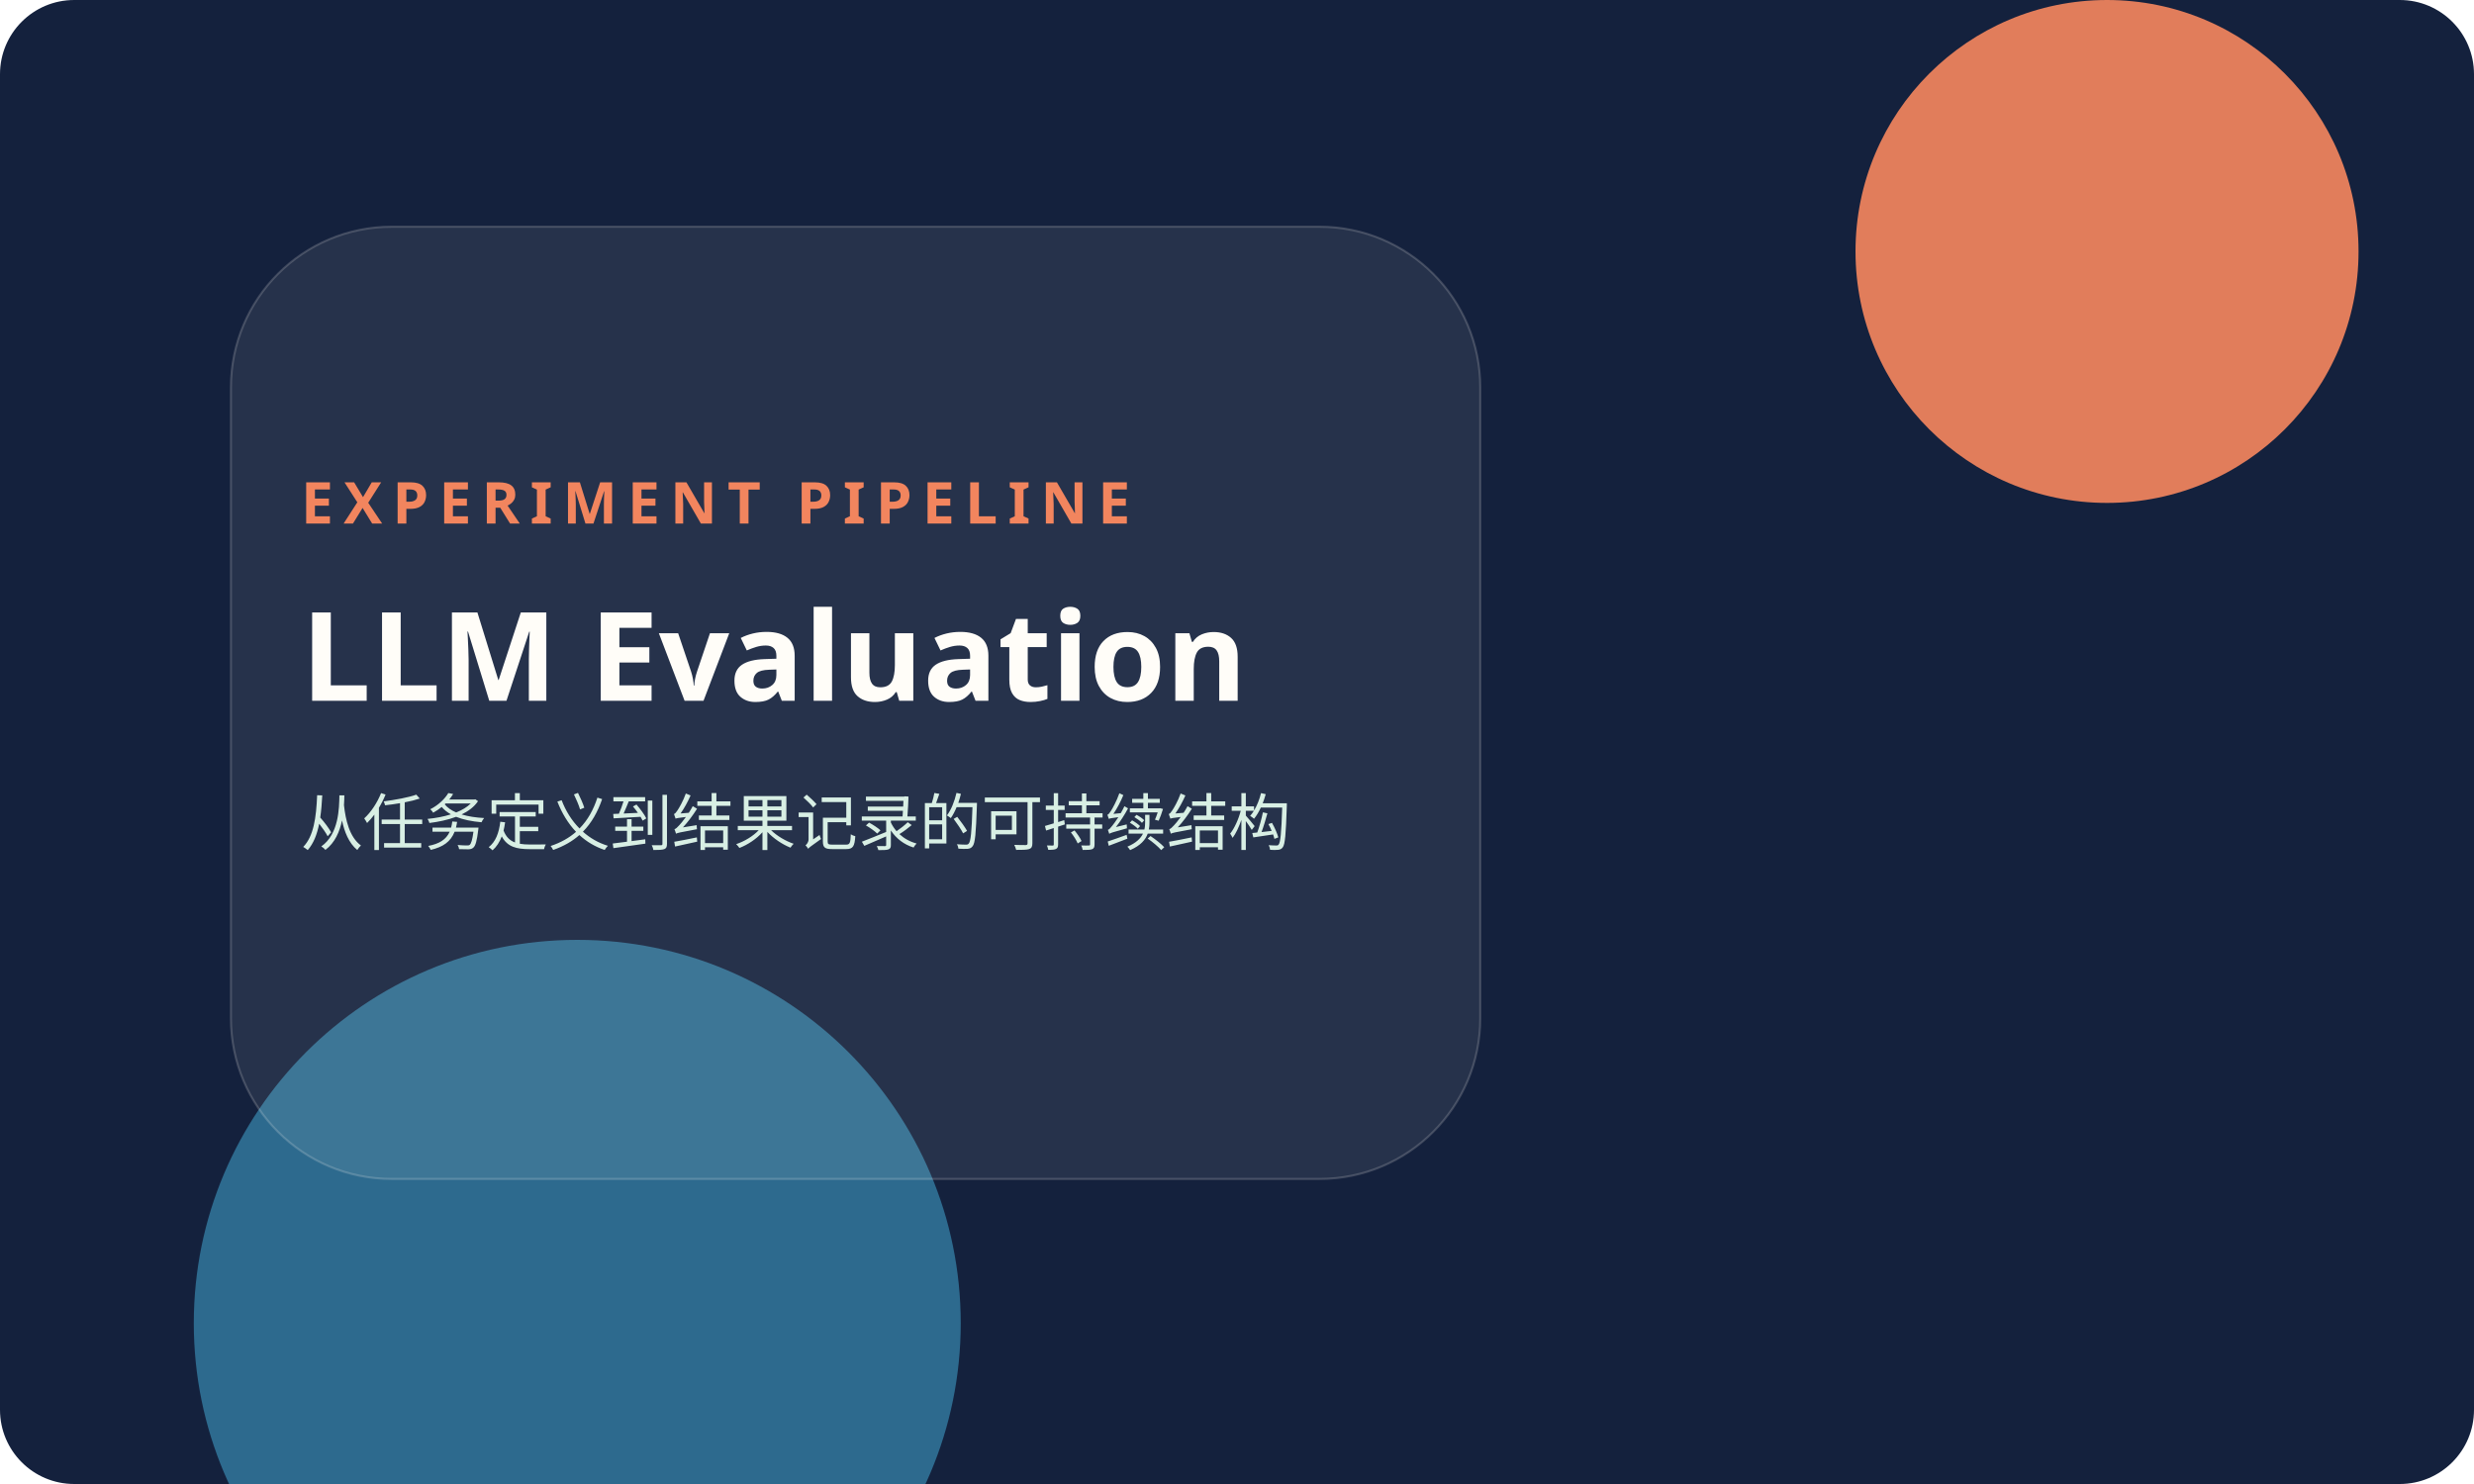
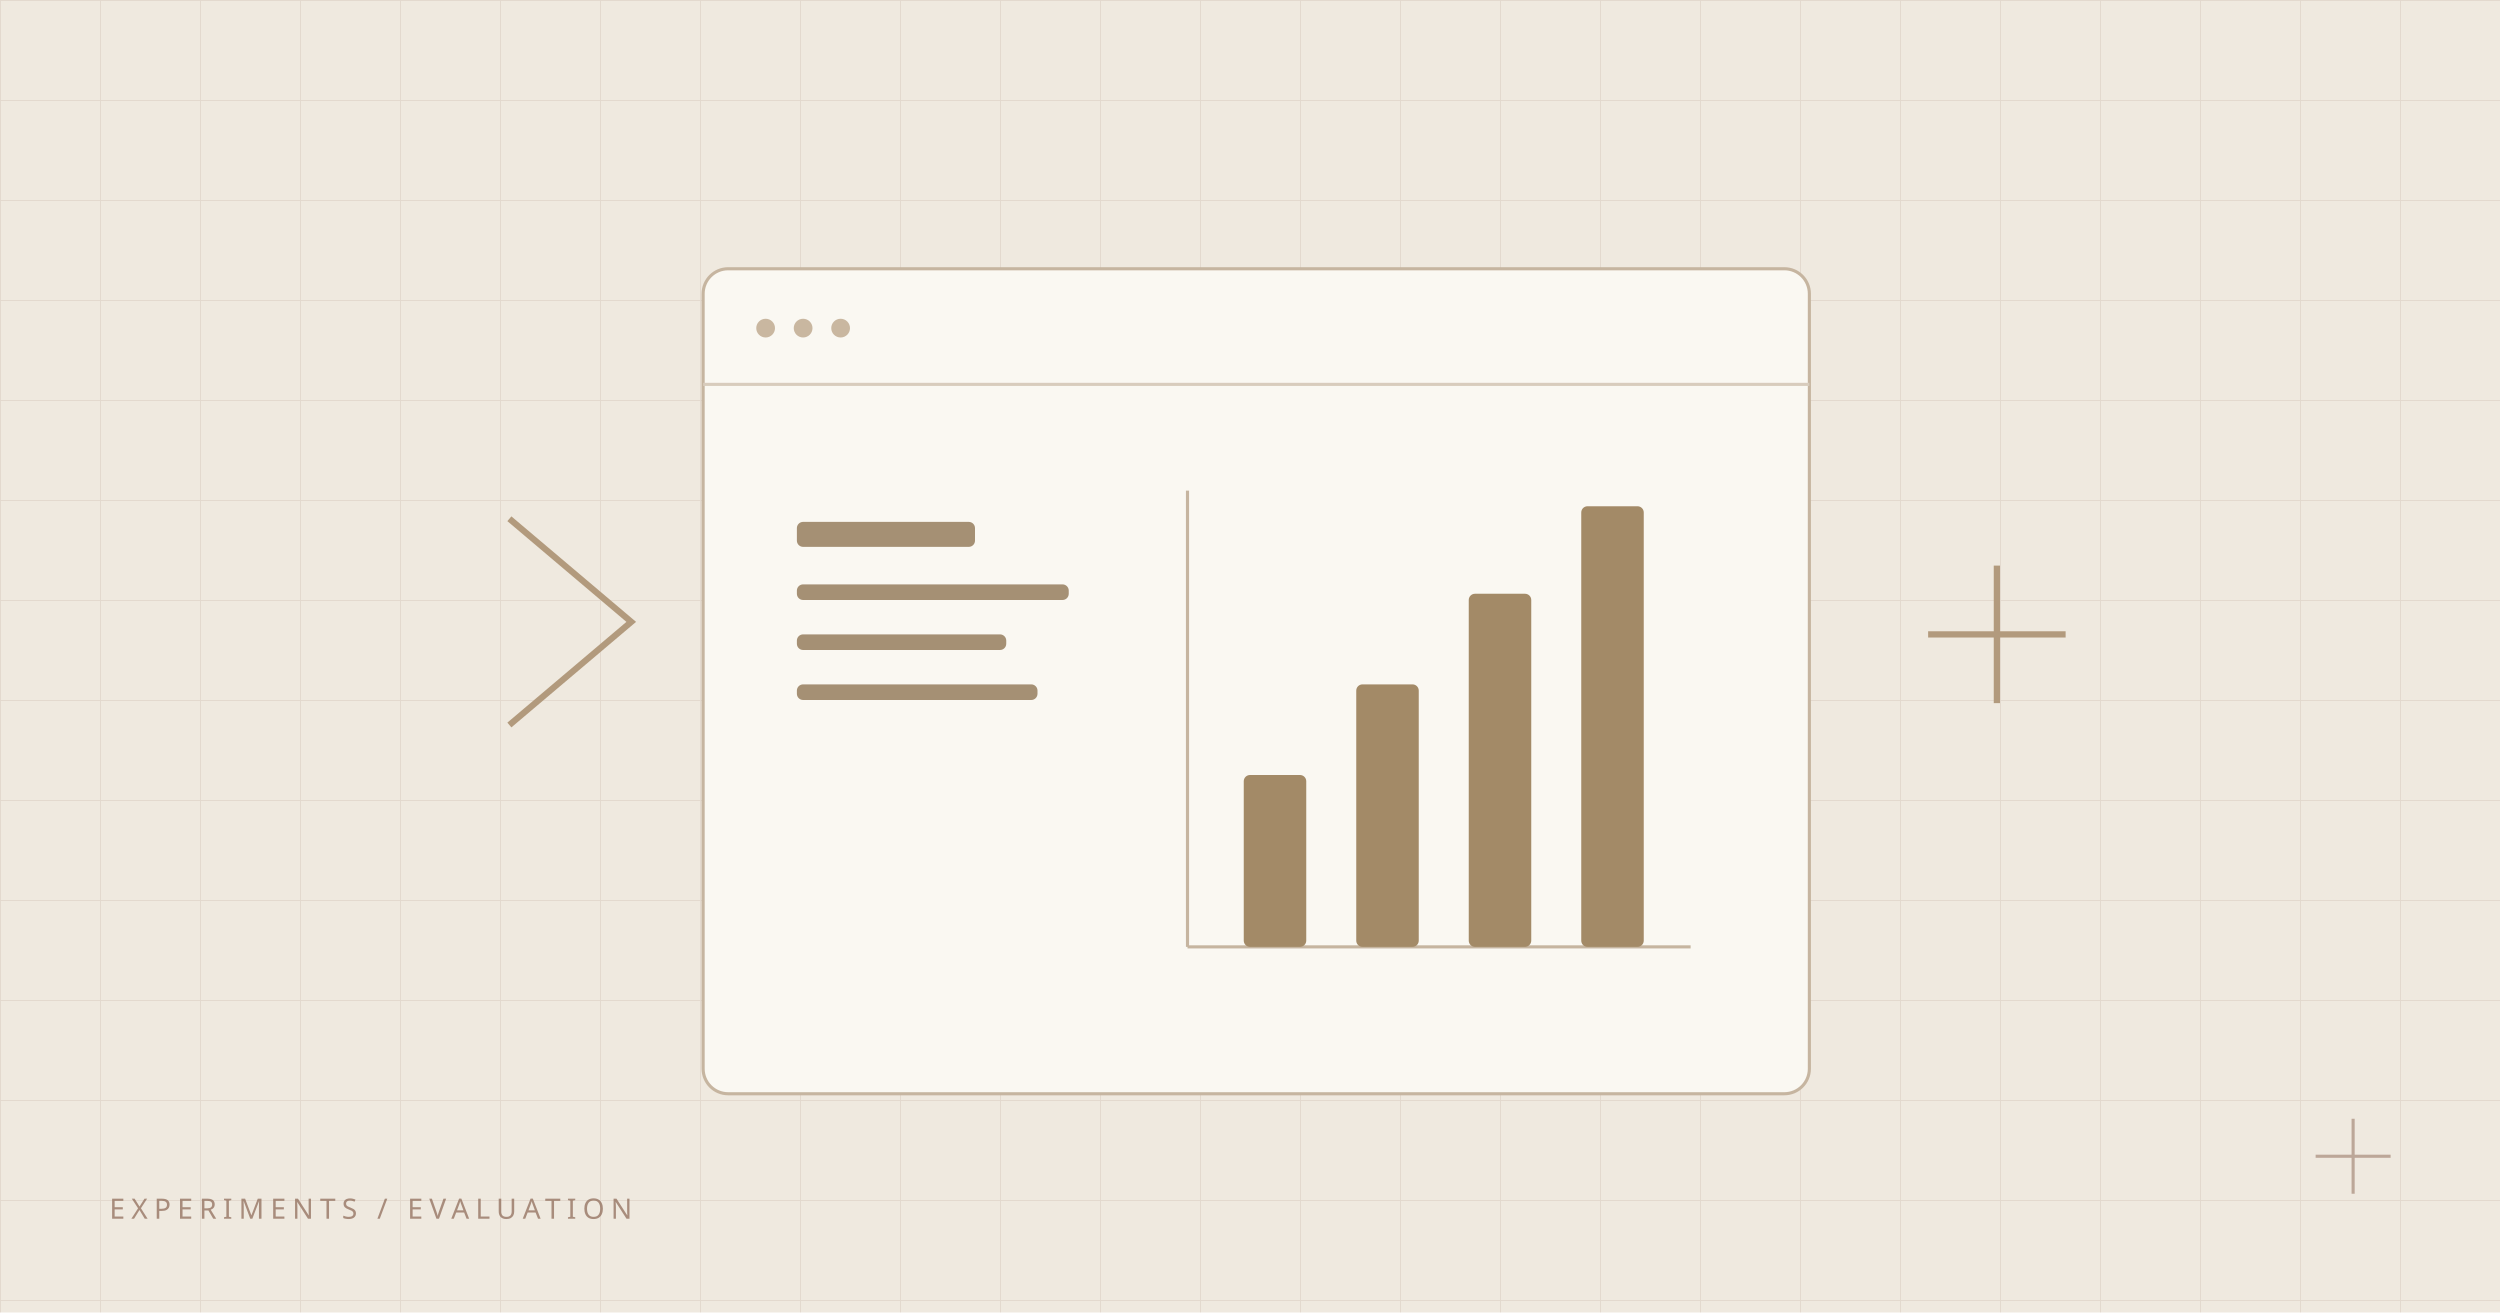
- <svg xmlns="http://www.w3.org/2000/svg" width="1200" height="720" viewBox="0 0 1200 720" fill="none">
-   <rect width="1200" height="720" rx="36" fill="#14213D" />
-   <circle cx="1022" cy="122" r="122" fill="#F2855E" fill-opacity="0.92" />
-   <circle cx="280" cy="642" r="186" fill="#2D6A8E" />
-   <path d="M112 188C112 144.922 146.922 110 190 110H640C683.078 110 718 144.922 718 188V494C718 537.078 683.078 572 640 572H190C146.922 572 112 537.078 112 494V188Z" fill="#FFFDF8" fill-opacity="0.08" stroke="#FFFDF8" stroke-opacity="0.18" />
-   <text x="146" y="254" fill="#F2855E" font-family="Space Grotesk, sans-serif" font-size="28" font-weight="700" letter-spacing="5">EXPERIMENT PIPELINE</text>
-   <text x="146" y="340" fill="#FFFDF8" font-family="Space Grotesk, sans-serif" font-size="60" font-weight="700">LLM Evaluation</text>
-   <text x="146" y="410" fill="#D8EFE4" font-family="'Noto Sans SC', sans-serif" font-size="30">从任务定义到结果记录的可持续结构</text>
+ <svg xmlns="http://www.w3.org/2000/svg" width="800" height="420" viewBox="0 0 800 420" fill="none" color="#8a6552">
+   <rect width="800" height="420" fill="#efe9df" />
+   <defs>
+     <pattern id="grid" width="32" height="32" patternUnits="userSpaceOnUse">
+       <path d="M32 0H0v32" fill="none" stroke="currentColor" stroke-width=".6" opacity=".13" />
+     </pattern>
+   </defs>
+   <rect width="800" height="420" fill="url(#grid)" />
+   <rect x="225" y="86" width="354" height="264" rx="8" fill="#faf8f2" stroke="#c6b5a0" />
+   <path d="M225 123h354" stroke="#d8ccbd" />
+   <g fill="#c9b7a0">
+     <circle cx="245" cy="105" r="3" />
+     <circle cx="257" cy="105" r="3" />
+     <circle cx="269" cy="105" r="3" />
+   </g>
+   <g fill="#a59074">
+     <rect x="255" y="167" width="57" height="8" rx="2" />
+     <rect x="255" y="187" width="87" height="5" rx="2" />
+     <rect x="255" y="203" width="67" height="5" rx="2" />
+     <rect x="255" y="219" width="77" height="5" rx="2" />
+   </g>
+   <path d="M380 303h161M380 157v146" stroke="#c6b5a0" />
+   <g fill="#a38a67">
+     <rect x="398" y="248" width="20" height="55" rx="2" />
+     <rect x="434" y="219" width="20" height="84" rx="2" />
+     <rect x="470" y="190" width="20" height="113" rx="2" />
+     <rect x="506" y="162" width="20" height="141" rx="2" />
+   </g>
+   <path d="m163 166 39 33-39 33M617 203h44m-22-22v44" stroke="#b29a7d" stroke-width="2" />
+   <text x="35" y="390" font-family="sans-serif" font-size="9" letter-spacing="2" fill="#8a6552" opacity=".7">EXPERIMENTS / EVALUATION</text>
+   <path d="M741 370h24m-12-12v24" stroke="#8a6552" opacity=".5" />
</svg>
